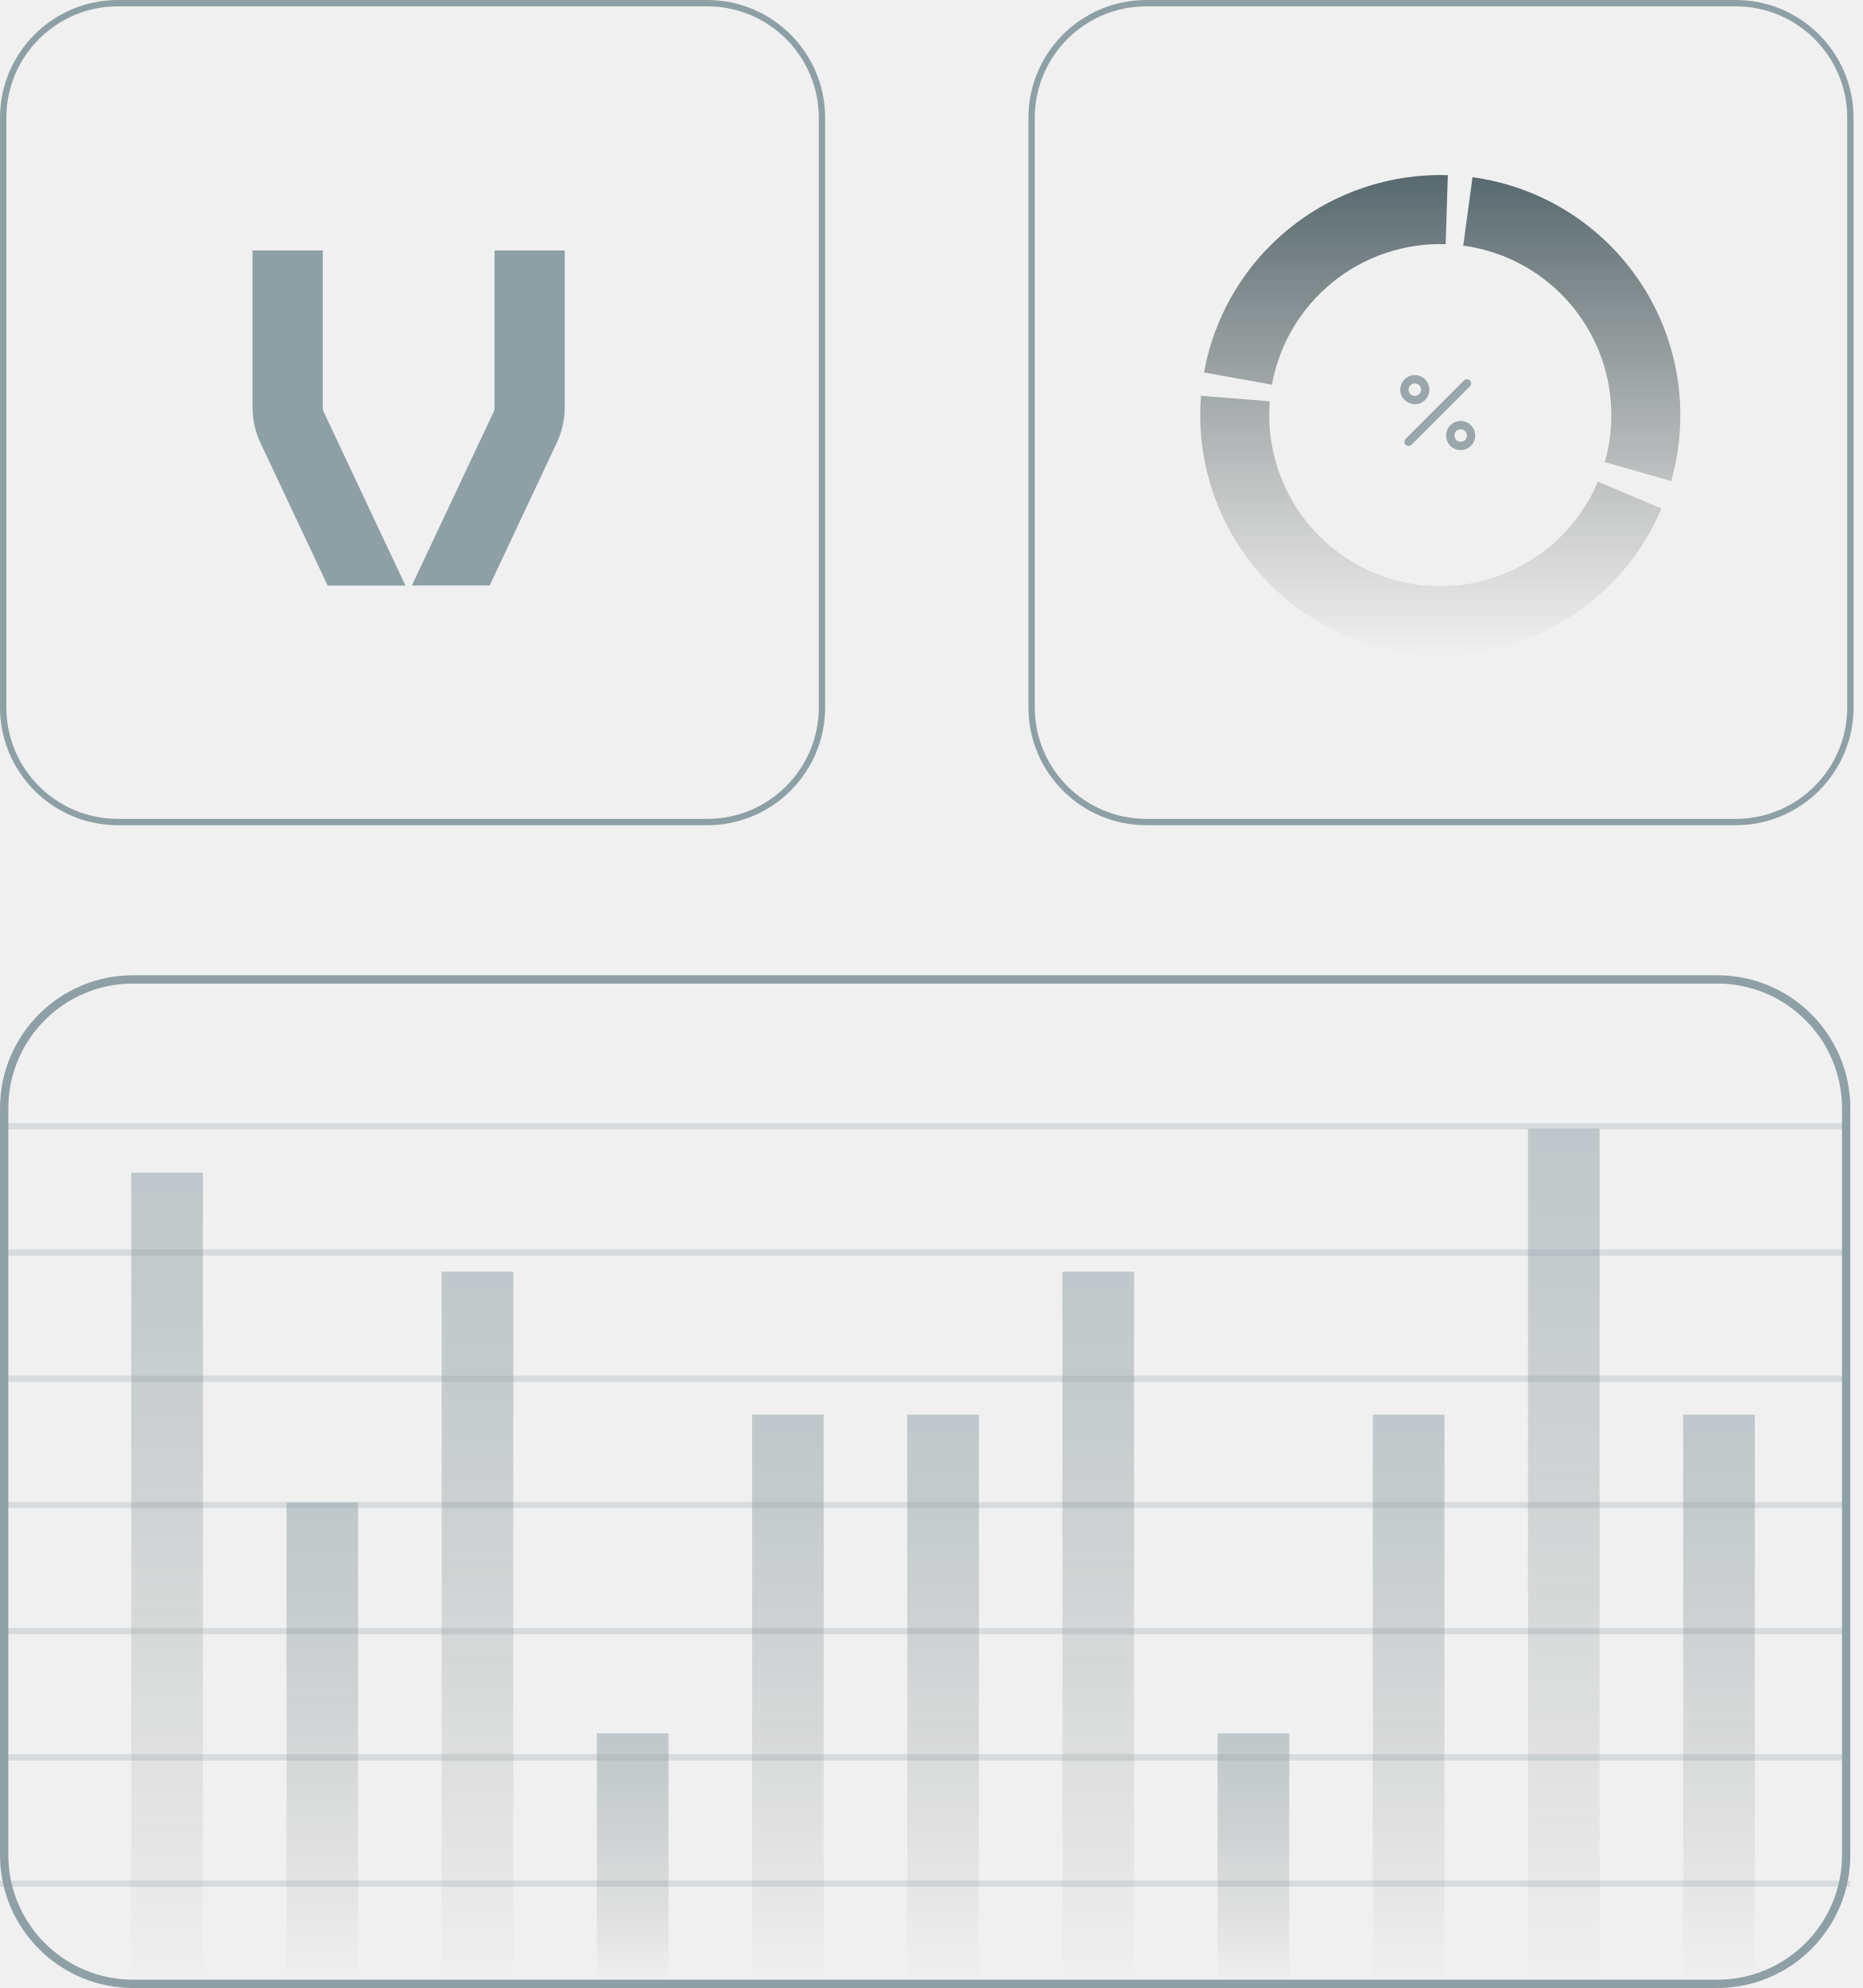
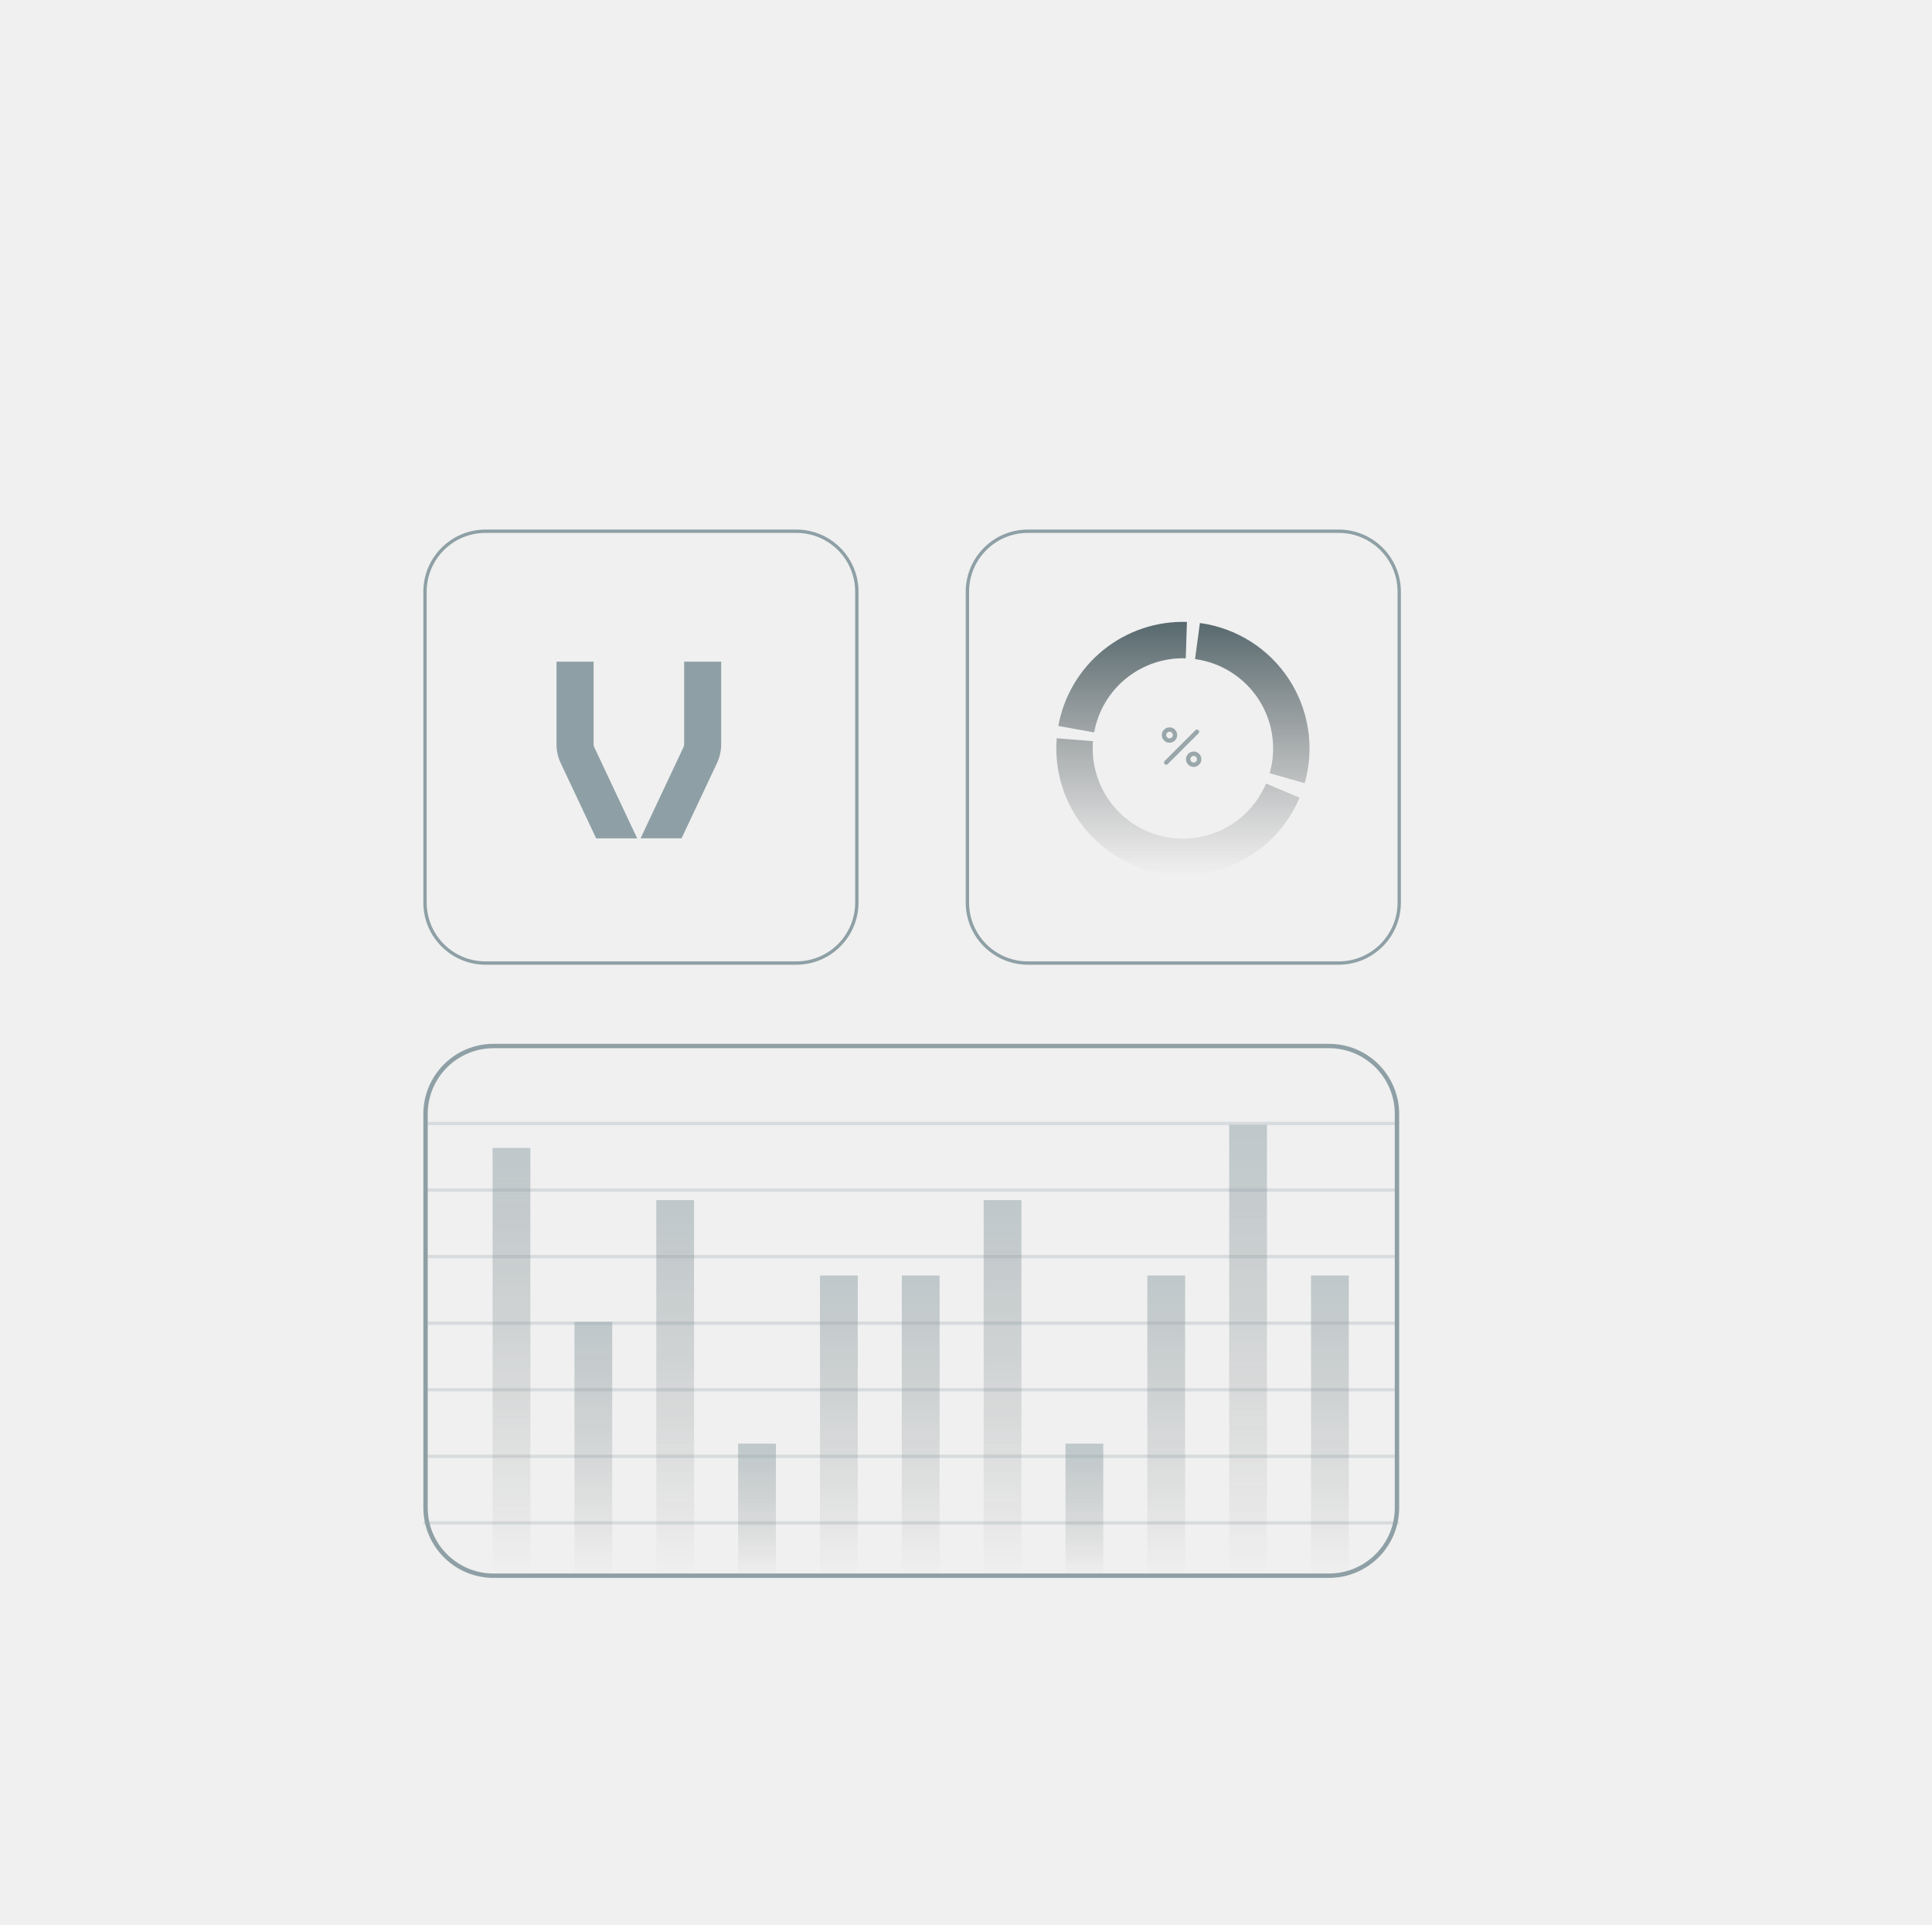
- <svg xmlns="http://www.w3.org/2000/svg" width="149" height="159" viewBox="0 0 149 159" fill="none">
-   <rect x="82.514" y="0.254" width="65.493" height="65.493" rx="9.175" stroke="#8EA0A5" stroke-width="0.507" />
-   <path d="M117.333 30.667L112.667 35.333" stroke="#99A7AB" stroke-width="0.667" stroke-linecap="round" stroke-linejoin="round" />
-   <path d="M113.167 32C113.627 32 114 31.627 114 31.167C114 30.706 113.627 30.333 113.167 30.333C112.706 30.333 112.333 30.706 112.333 31.167C112.333 31.627 112.706 32 113.167 32Z" stroke="#99A7AB" stroke-width="0.667" stroke-linecap="round" stroke-linejoin="round" />
-   <path d="M116.833 35.667C117.294 35.667 117.667 35.294 117.667 34.833C117.667 34.373 117.294 34 116.833 34C116.373 34 116 34.373 116 34.833C116 35.294 116.373 35.667 116.833 35.667Z" stroke="#99A7AB" stroke-width="0.667" stroke-linecap="round" stroke-linejoin="round" />
-   <path opacity="0.26" d="M148 90.077L0 90.077" stroke="#8EA0A5" stroke-width="0.505" />
-   <path opacity="0.26" d="M148 100.174L0 100.174" stroke="#8EA0A5" stroke-width="0.505" />
-   <path opacity="0.26" d="M148 110.271L0 110.271" stroke="#8EA0A5" stroke-width="0.505" />
-   <path opacity="0.26" d="M148 120.367L0 120.367" stroke="#8EA0A5" stroke-width="0.505" />
-   <path opacity="0.26" d="M148 130.464L0 130.464" stroke="#8EA0A5" stroke-width="0.505" />
-   <path opacity="0.26" d="M148 150.657L0 150.657" stroke="#8EA0A5" stroke-width="0.505" />
-   <path opacity="0.26" d="M148 140.56L0 140.56" stroke="#8EA0A5" stroke-width="0.505" />
-   <rect x="10.503" y="93.79" width="5.729" height="65.074" fill="url(#paint0_linear_865_10284)" />
-   <rect x="35.329" y="101.705" width="5.729" height="57.16" fill="url(#paint1_linear_865_10284)" />
-   <rect x="84.981" y="101.705" width="5.729" height="57.16" fill="url(#paint2_linear_865_10284)" />
-   <rect x="47.742" y="138.639" width="5.729" height="20.226" fill="url(#paint3_linear_865_10284)" />
-   <rect x="97.394" y="138.639" width="5.729" height="20.226" fill="url(#paint4_linear_865_10284)" />
-   <rect x="60.155" y="113.137" width="5.729" height="45.728" fill="url(#paint5_linear_865_10284)" />
-   <rect x="109.806" y="113.137" width="5.729" height="45.728" fill="url(#paint6_linear_865_10284)" />
-   <rect x="72.568" y="113.137" width="5.729" height="45.728" fill="url(#paint7_linear_865_10284)" />
-   <rect x="122.219" y="90.273" width="5.729" height="68.592" fill="url(#paint8_linear_865_10284)" />
-   <rect x="134.632" y="113.137" width="5.729" height="45.728" fill="url(#paint9_linear_865_10284)" />
-   <rect x="22.916" y="120.172" width="5.729" height="38.693" fill="url(#paint10_linear_865_10284)" />
-   <rect x="0.254" y="0.254" width="65.493" height="65.493" rx="9.175" stroke="#8EA0A5" stroke-width="0.507" />
-   <path d="M25.912 32.999C25.847 32.868 25.818 32.722 25.818 32.577V20.036H20.197V32.577C20.197 33.559 20.414 34.54 20.834 35.42L26.209 46.834H32.431L25.92 33.006L25.912 32.999Z" fill="#8EA0A5" />
-   <path d="M39.556 20.036V32.577C39.556 32.722 39.528 32.861 39.462 32.991L32.944 46.827H39.166L44.541 35.405C44.953 34.525 45.17 33.551 45.17 32.577V20.036H39.549H39.556Z" fill="#8EA0A5" />
-   <rect x="0.333" y="78.333" width="147.335" height="80.335" rx="10.31" stroke="#8EA0A5" stroke-width="0.665" />
-   <path d="M132.894 40.669C131.119 44.874 127.904 48.31 123.826 50.36C119.747 52.41 115.071 52.94 110.637 51.855C106.203 50.769 102.301 48.14 99.63 44.438C96.959 40.736 95.694 36.204 96.063 31.654L101.565 32.099C101.303 35.341 102.204 38.57 104.107 41.208C106.01 43.846 108.79 45.719 111.95 46.492C115.109 47.266 118.44 46.888 121.347 45.427C124.253 43.967 126.543 41.519 127.808 38.522L132.894 40.669Z" fill="url(#paint11_linear_865_10284)" />
-   <path d="M96.306 29.788C97.125 25.257 99.544 21.171 103.124 18.274C106.704 15.378 111.206 13.864 115.808 14.01L115.634 19.527C112.355 19.424 109.147 20.502 106.597 22.566C104.046 24.63 102.322 27.541 101.738 30.77L96.306 29.788Z" fill="url(#paint12_linear_865_10284)" />
-   <path d="M117.781 14.174C120.51 14.544 123.127 15.496 125.455 16.966C127.783 18.436 129.768 20.39 131.275 22.695C132.782 25 133.775 27.601 134.188 30.324C134.601 33.046 134.423 35.826 133.667 38.474L128.359 36.958C128.898 35.072 129.024 33.091 128.73 31.151C128.436 29.212 127.728 27.358 126.654 25.716C125.581 24.073 124.167 22.681 122.508 21.634C120.849 20.586 118.984 19.908 117.04 19.644L117.781 14.174Z" fill="url(#paint13_linear_865_10284)" />
+ <svg xmlns="http://www.w3.org/2000/svg" width="251" height="250" viewBox="0 0 251 250" fill="none">
+   <rect x="125.682" y="69.018" width="56.101" height="56.101" rx="7.859" stroke="#8EA0A5" stroke-width="0.434" />
+   <g clip-path="url(#clip0_922_16819)">
+     <path d="M155.508 95.07L151.51 99.067" stroke="#99A7AB" stroke-width="0.571" stroke-linecap="round" stroke-linejoin="round" />
+     <path d="M151.938 96.212C152.333 96.212 152.652 95.892 152.652 95.498C152.652 95.104 152.333 94.784 151.938 94.784C151.544 94.784 151.225 95.104 151.225 95.498C151.225 95.892 151.544 96.212 151.938 96.212Z" stroke="#99A7AB" stroke-width="0.571" stroke-linecap="round" stroke-linejoin="round" />
+     <path d="M155.079 99.353C155.474 99.353 155.793 99.033 155.793 98.639C155.793 98.245 155.474 97.925 155.079 97.925C154.685 97.925 154.365 98.245 154.365 98.639C154.365 99.033 154.685 99.353 155.079 99.353Z" stroke="#99A7AB" stroke-width="0.571" stroke-linecap="round" stroke-linejoin="round" />
+   </g>
+   <g clip-path="url(#clip1_922_16819)">
+     <path opacity="0.26" d="M181.777 145.961L55 145.961" stroke="#8EA0A5" stroke-width="0.432" />
+     <path opacity="0.26" d="M181.777 154.61L55 154.61" stroke="#8EA0A5" stroke-width="0.432" />
+     <path opacity="0.26" d="M181.777 163.258L55 163.258" stroke="#8EA0A5" stroke-width="0.432" />
+     <path opacity="0.26" d="M181.777 171.907L55 171.907" stroke="#8EA0A5" stroke-width="0.432" />
+     <path opacity="0.26" d="M181.777 180.556L55 180.556" stroke="#8EA0A5" stroke-width="0.432" />
+     <path opacity="0.26" d="M181.777 197.853L55 197.853" stroke="#8EA0A5" stroke-width="0.432" />
+     <path opacity="0.26" d="M181.777 189.205L55 189.205" stroke="#8EA0A5" stroke-width="0.432" />
+     <rect x="63.997" y="149.141" width="4.907" height="55.743" fill="url(#paint0_linear_922_16819)" />
+     <rect x="85.263" y="155.921" width="4.907" height="48.963" fill="url(#paint1_linear_922_16819)" />
+     <rect x="127.794" y="155.921" width="4.907" height="48.963" fill="url(#paint2_linear_922_16819)" />
+     <rect x="95.896" y="187.559" width="4.907" height="17.325" fill="url(#paint3_linear_922_16819)" />
+     <rect x="138.427" y="187.559" width="4.907" height="17.325" fill="url(#paint4_linear_922_16819)" />
+     <rect x="106.529" y="165.714" width="4.907" height="39.17" fill="url(#paint5_linear_922_16819)" />
+     <rect x="149.06" y="165.714" width="4.907" height="39.17" fill="url(#paint6_linear_922_16819)" />
+     <rect x="117.161" y="165.714" width="4.907" height="39.17" fill="url(#paint7_linear_922_16819)" />
+     <rect x="159.693" y="146.128" width="4.907" height="58.756" fill="url(#paint8_linear_922_16819)" />
+     <rect x="170.326" y="165.714" width="4.907" height="39.17" fill="url(#paint9_linear_922_16819)" />
+     <rect x="74.63" y="171.74" width="4.907" height="33.144" fill="url(#paint10_linear_922_16819)" />
+   </g>
+   <rect x="55.217" y="69.018" width="56.101" height="56.101" rx="7.859" stroke="#8EA0A5" stroke-width="0.434" />
+   <path d="M77.197 97.067C77.141 96.955 77.116 96.831 77.116 96.706V85.963H72.301V96.706C72.301 97.547 72.487 98.388 72.846 99.141L77.451 108.919H82.78L77.203 97.074L77.197 97.067Z" fill="#8EA0A5" />
+   <path d="M88.884 85.963V96.706C88.884 96.831 88.859 96.949 88.803 97.061L83.22 108.913H88.549L93.154 99.129C93.507 98.375 93.693 97.541 93.693 96.706V85.963H88.878H88.884Z" fill="#8EA0A5" />
+   <rect x="55.285" y="135.9" width="126.207" height="68.815" rx="8.832" stroke="#8EA0A5" stroke-width="0.57" />
+   <path d="M168.837 103.637C167.317 107.24 164.563 110.183 161.069 111.939C157.575 113.695 153.57 114.149 149.772 113.219C145.974 112.29 142.631 110.037 140.343 106.866C138.055 103.695 136.972 99.813 137.287 95.915L142 96.297C141.776 99.074 142.548 101.84 144.178 104.099C145.808 106.359 148.19 107.964 150.896 108.626C153.602 109.288 156.456 108.965 158.945 107.714C161.435 106.463 163.397 104.366 164.48 101.799L168.837 103.637Z" fill="url(#paint11_linear_922_16819)" />
+   <path d="M137.495 94.318C138.197 90.436 140.27 86.936 143.336 84.454C146.403 81.973 150.259 80.677 154.201 80.801L154.052 85.528C151.243 85.439 148.495 86.363 146.311 88.131C144.126 89.898 142.649 92.393 142.149 95.158L137.495 94.318Z" fill="url(#paint12_linear_922_16819)" />
+   <path d="M155.891 80.942C158.228 81.259 160.47 82.075 162.465 83.334C164.459 84.593 166.159 86.267 167.45 88.241C168.741 90.215 169.592 92.444 169.945 94.776C170.299 97.108 170.147 99.489 169.499 101.757L164.952 100.459C165.413 98.843 165.522 97.147 165.27 95.485C165.018 93.823 164.412 92.235 163.492 90.829C162.572 89.422 161.361 88.23 159.94 87.332C158.519 86.435 156.921 85.854 155.256 85.628L155.891 80.942Z" fill="url(#paint13_linear_922_16819)" />
  <defs>
-     <linearGradient id="paint0_linear_865_10284" x1="13.368" y1="93.79" x2="13.368" y2="158.865" gradientUnits="userSpaceOnUse">
+     <linearGradient id="paint0_linear_922_16819" x1="66.451" y1="149.141" x2="66.451" y2="204.884" gradientUnits="userSpaceOnUse">
      <stop stop-color="#8EA0A5" stop-opacity="0.5" />
      <stop offset="1" stop-color="#737373" stop-opacity="0" />
    </linearGradient>
-     <linearGradient id="paint1_linear_865_10284" x1="38.194" y1="101.705" x2="38.194" y2="158.865" gradientUnits="userSpaceOnUse">
+     <linearGradient id="paint1_linear_922_16819" x1="87.717" y1="155.921" x2="87.717" y2="204.884" gradientUnits="userSpaceOnUse">
      <stop stop-color="#8EA0A5" stop-opacity="0.5" />
      <stop offset="1" stop-color="#737373" stop-opacity="0" />
    </linearGradient>
-     <linearGradient id="paint2_linear_865_10284" x1="87.845" y1="101.705" x2="87.845" y2="158.865" gradientUnits="userSpaceOnUse">
+     <linearGradient id="paint2_linear_922_16819" x1="130.248" y1="155.921" x2="130.248" y2="204.884" gradientUnits="userSpaceOnUse">
      <stop stop-color="#8EA0A5" stop-opacity="0.5" />
      <stop offset="1" stop-color="#737373" stop-opacity="0" />
    </linearGradient>
-     <linearGradient id="paint3_linear_865_10284" x1="50.606" y1="138.639" x2="50.606" y2="158.865" gradientUnits="userSpaceOnUse">
+     <linearGradient id="paint3_linear_922_16819" x1="98.35" y1="187.559" x2="98.35" y2="204.884" gradientUnits="userSpaceOnUse">
      <stop stop-color="#8EA0A5" stop-opacity="0.5" />
      <stop offset="1" stop-color="#737373" stop-opacity="0" />
    </linearGradient>
-     <linearGradient id="paint4_linear_865_10284" x1="100.258" y1="138.639" x2="100.258" y2="158.865" gradientUnits="userSpaceOnUse">
+     <linearGradient id="paint4_linear_922_16819" x1="140.881" y1="187.559" x2="140.881" y2="204.884" gradientUnits="userSpaceOnUse">
      <stop stop-color="#8EA0A5" stop-opacity="0.5" />
      <stop offset="1" stop-color="#737373" stop-opacity="0" />
    </linearGradient>
-     <linearGradient id="paint5_linear_865_10284" x1="63.019" y1="113.137" x2="63.019" y2="158.865" gradientUnits="userSpaceOnUse">
+     <linearGradient id="paint5_linear_922_16819" x1="108.982" y1="165.714" x2="108.982" y2="204.884" gradientUnits="userSpaceOnUse">
      <stop stop-color="#8EA0A5" stop-opacity="0.5" />
      <stop offset="1" stop-color="#737373" stop-opacity="0" />
    </linearGradient>
-     <linearGradient id="paint6_linear_865_10284" x1="112.671" y1="113.137" x2="112.671" y2="158.865" gradientUnits="userSpaceOnUse">
+     <linearGradient id="paint6_linear_922_16819" x1="151.514" y1="165.714" x2="151.514" y2="204.884" gradientUnits="userSpaceOnUse">
      <stop stop-color="#8EA0A5" stop-opacity="0.5" />
      <stop offset="1" stop-color="#737373" stop-opacity="0" />
    </linearGradient>
-     <linearGradient id="paint7_linear_865_10284" x1="75.432" y1="113.137" x2="75.432" y2="158.865" gradientUnits="userSpaceOnUse">
+     <linearGradient id="paint7_linear_922_16819" x1="119.615" y1="165.714" x2="119.615" y2="204.884" gradientUnits="userSpaceOnUse">
      <stop stop-color="#8EA0A5" stop-opacity="0.5" />
      <stop offset="1" stop-color="#737373" stop-opacity="0" />
    </linearGradient>
-     <linearGradient id="paint8_linear_865_10284" x1="125.084" y1="90.273" x2="125.084" y2="158.865" gradientUnits="userSpaceOnUse">
+     <linearGradient id="paint8_linear_922_16819" x1="162.147" y1="146.128" x2="162.147" y2="204.884" gradientUnits="userSpaceOnUse">
      <stop stop-color="#8EA0A5" stop-opacity="0.5" />
      <stop offset="1" stop-color="#737373" stop-opacity="0" />
    </linearGradient>
-     <linearGradient id="paint9_linear_865_10284" x1="137.497" y1="113.137" x2="137.497" y2="158.865" gradientUnits="userSpaceOnUse">
+     <linearGradient id="paint9_linear_922_16819" x1="172.78" y1="165.714" x2="172.78" y2="204.884" gradientUnits="userSpaceOnUse">
      <stop stop-color="#8EA0A5" stop-opacity="0.5" />
      <stop offset="1" stop-color="#737373" stop-opacity="0" />
    </linearGradient>
-     <linearGradient id="paint10_linear_865_10284" x1="25.78" y1="120.172" x2="25.78" y2="158.865" gradientUnits="userSpaceOnUse">
+     <linearGradient id="paint10_linear_922_16819" x1="77.084" y1="171.74" x2="77.084" y2="204.884" gradientUnits="userSpaceOnUse">
      <stop stop-color="#8EA0A5" stop-opacity="0.5" />
      <stop offset="1" stop-color="#737373" stop-opacity="0" />
    </linearGradient>
-     <linearGradient id="paint11_linear_865_10284" x1="115.203" y1="14" x2="115.203" y2="52.405" gradientUnits="userSpaceOnUse">
+     <linearGradient id="paint11_linear_922_16819" x1="153.682" y1="80.793" x2="153.682" y2="113.691" gradientUnits="userSpaceOnUse">
      <stop stop-color="#57696E" />
      <stop offset="1" stop-color="#737373" stop-opacity="0" />
    </linearGradient>
-     <linearGradient id="paint12_linear_865_10284" x1="115.203" y1="14" x2="115.203" y2="52.405" gradientUnits="userSpaceOnUse">
+     <linearGradient id="paint12_linear_922_16819" x1="153.682" y1="80.793" x2="153.682" y2="113.691" gradientUnits="userSpaceOnUse">
      <stop stop-color="#57696E" />
      <stop offset="1" stop-color="#737373" stop-opacity="0" />
    </linearGradient>
-     <linearGradient id="paint13_linear_865_10284" x1="115.203" y1="14" x2="115.203" y2="52.405" gradientUnits="userSpaceOnUse">
+     <linearGradient id="paint13_linear_922_16819" x1="153.682" y1="80.793" x2="153.682" y2="113.691" gradientUnits="userSpaceOnUse">
      <stop stop-color="#57696E" />
      <stop offset="1" stop-color="#737373" stop-opacity="0" />
    </linearGradient>
+     <clipPath id="clip0_922_16819">
+       <rect width="6.853" height="6.853" fill="white" transform="translate(150.083 93.6422)" />
+     </clipPath>
+     <clipPath id="clip1_922_16819">
+       <rect width="126.777" height="65.958" fill="white" transform="translate(55 139.042)" />
+     </clipPath>
  </defs>
</svg>
